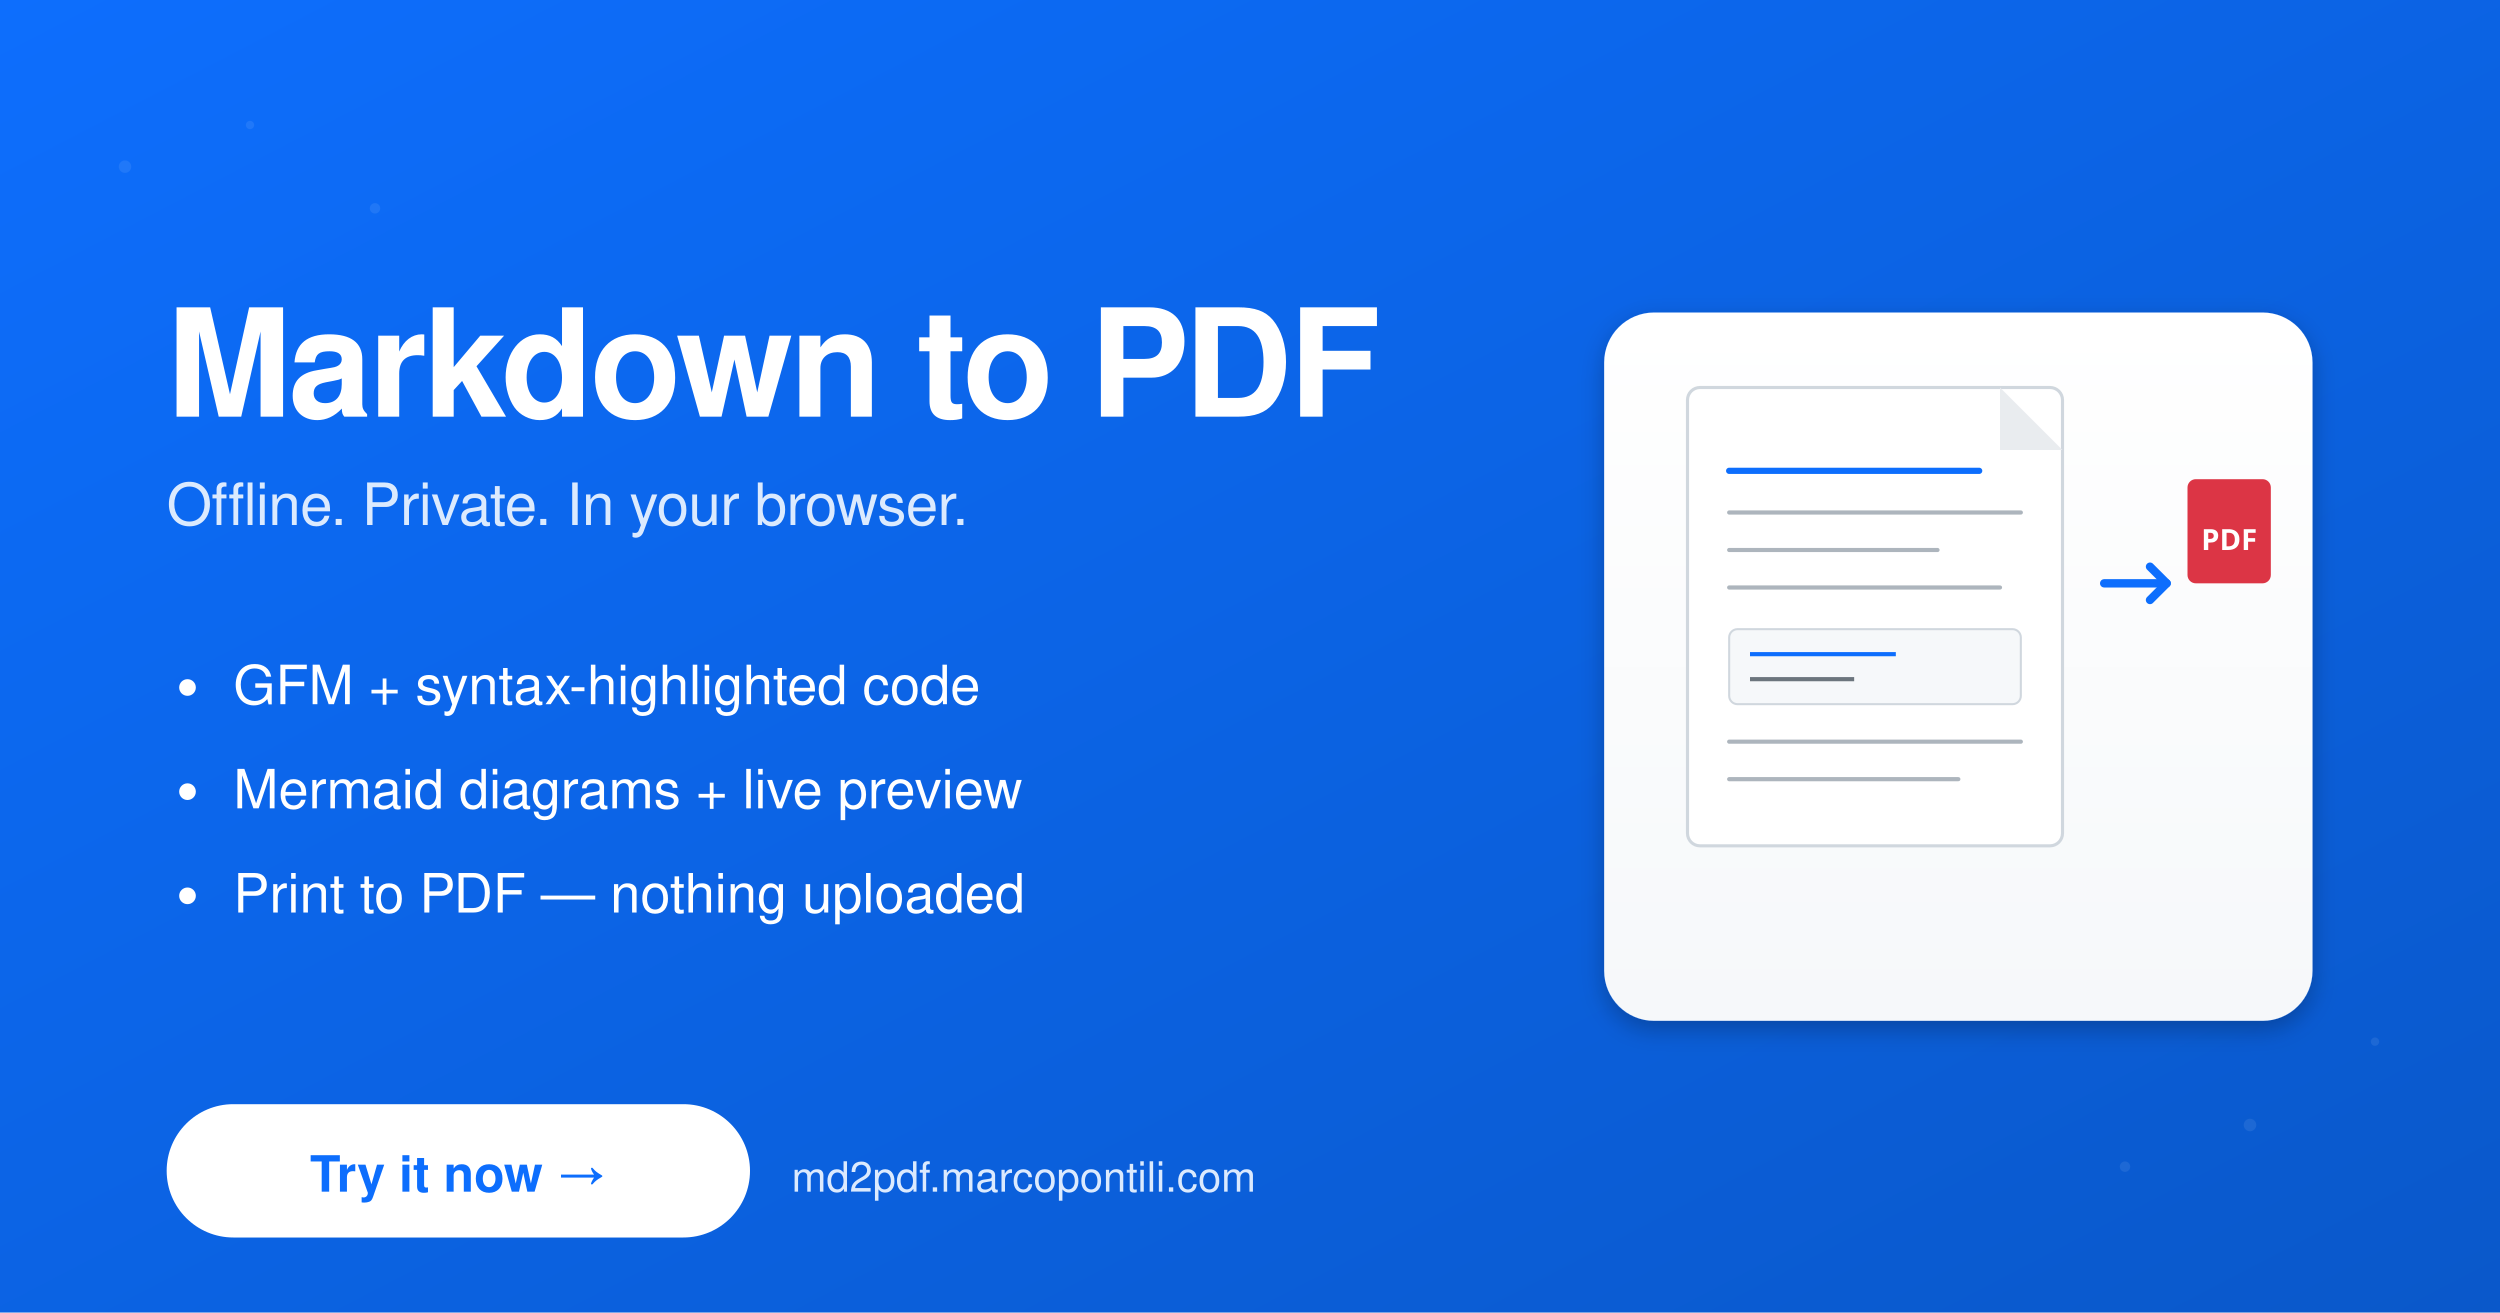
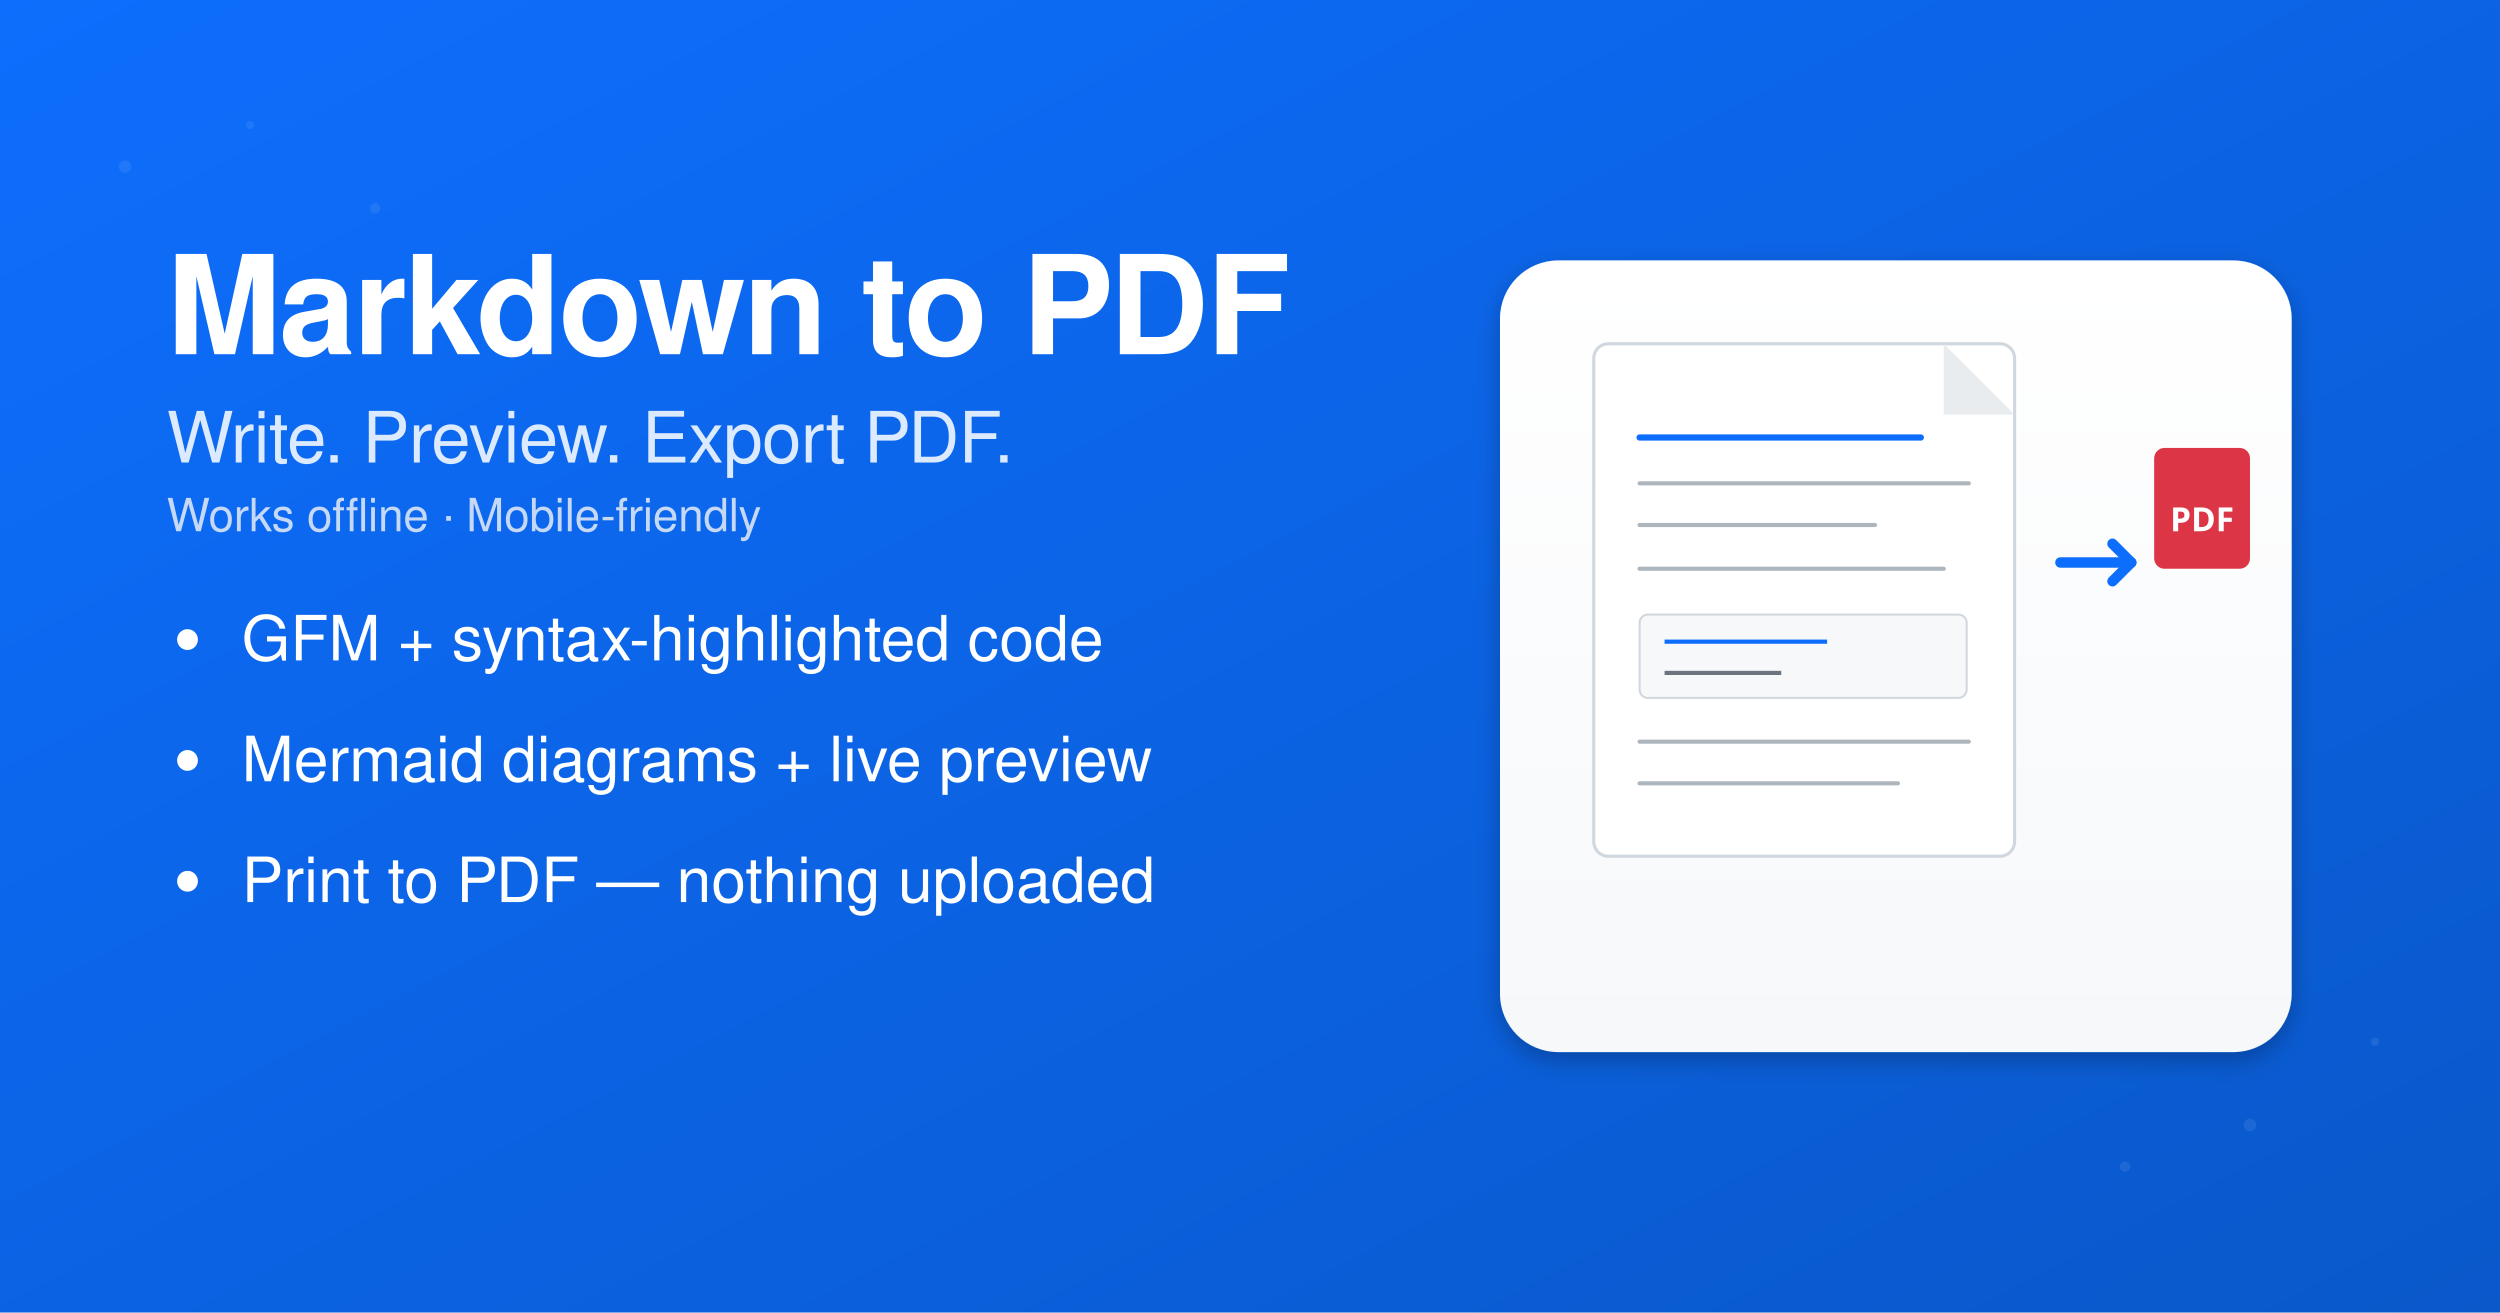
<svg xmlns="http://www.w3.org/2000/svg" width="1200" height="630" viewBox="0 0 1200 630">
  <defs>
    <linearGradient id="bg" x1="0" y1="0" x2="1" y2="1">
      <stop offset="0%" stop-color="#0d6efd" />
      <stop offset="100%" stop-color="#0a58ca" />
    </linearGradient>
    <linearGradient id="card" x1="0" y1="0" x2="0" y2="1">
      <stop offset="0%" stop-color="#ffffff" />
      <stop offset="100%" stop-color="#f6f8fa" />
    </linearGradient>
    <filter id="shadow" x="-20%" y="-20%" width="140%" height="140%">
      <feGaussianBlur in="SourceAlpha" stdDeviation="6" />
      <feOffset dx="0" dy="4" result="offsetblur" />
      <feComponentTransfer>
        <feFuncA type="linear" slope="0.25" />
      </feComponentTransfer>
      <feMerge>
        <feMergeNode />
        <feMergeNode in="SourceGraphic" />
      </feMerge>
    </filter>
  </defs>
  <rect width="1200" height="630" fill="url(#bg)" />
  <g opacity="0.08" fill="#ffffff">
    <circle cx="60" cy="80" r="3" />
    <circle cx="120" cy="60" r="2" />
    <circle cx="180" cy="100" r="2.5" />
    <circle cx="1080" cy="540" r="3" />
    <circle cx="1140" cy="500" r="2" />
    <circle cx="1020" cy="560" r="2.5" />
  </g>
  <g font-family="system-ui, -apple-system, Segoe UI, Helvetica, Arial, sans-serif">
-     <text x="80" y="200" font-size="72" font-weight="800" fill="#ffffff" letter-spacing="-1.5">
+     <text x="80" y="170" font-size="66" font-weight="700" fill="#ffffff" letter-spacing="-1">
      Markdown to PDF
    </text>
-     <text x="80" y="252" font-size="28" font-weight="500" fill="#dbeafe" letter-spacing="-0.3">
-       Offline. Private. In your browser.
+     <text x="80" y="222" font-size="34" font-weight="500" fill="#dbeafe" letter-spacing="-0.3">
+       Write. Preview. Export PDF.
    </text>
-     <g transform="translate(80, 320)">
+     <text x="80" y="255" font-size="22" font-weight="500" fill="#c5d9f7" letter-spacing="-0.1">
+       Works offline · Mobile-friendly
+     </text>
+     <g transform="translate(80, 295)">
      <g transform="translate(0, 0)">
-         <circle cx="10" cy="10" r="4" fill="#ffffff" />
-         <text x="32" y="18" font-size="26" font-weight="500" fill="#ffffff">GFM + syntax-highlighted code</text>
+         <circle cx="10" cy="12" r="5" fill="#ffffff" />
+         <text x="36" y="22" font-size="30" font-weight="500" fill="#ffffff">GFM + syntax-highlighted code</text>
      </g>
-       <g transform="translate(0, 50)">
-         <circle cx="10" cy="10" r="4" fill="#ffffff" />
-         <text x="32" y="18" font-size="26" font-weight="500" fill="#ffffff">Mermaid diagrams + live preview</text>
+       <g transform="translate(0, 58)">
+         <circle cx="10" cy="12" r="5" fill="#ffffff" />
+         <text x="36" y="22" font-size="30" font-weight="500" fill="#ffffff">Mermaid diagrams + live preview</text>
      </g>
-       <g transform="translate(0, 100)">
-         <circle cx="10" cy="10" r="4" fill="#ffffff" />
-         <text x="32" y="18" font-size="26" font-weight="500" fill="#ffffff">Print to PDF — nothing uploaded</text>
+       <g transform="translate(0, 116)">
+         <circle cx="10" cy="12" r="5" fill="#ffffff" />
+         <text x="36" y="22" font-size="30" font-weight="500" fill="#ffffff">Print to PDF — nothing uploaded</text>
      </g>
    </g>
-     <g transform="translate(80, 530)">
-       <rect x="0" y="0" width="280" height="64" rx="32" fill="#ffffff" />
-       <text x="140" y="42" font-size="24" font-weight="700" fill="#0d6efd" text-anchor="middle">
-         Try it now →
-       </text>
+   </g>
+   <g filter="url(#shadow)" transform="translate(720, 125)">
+     <rect width="380" height="380" rx="28" fill="url(#card)" />
+     <g transform="translate(45, 40)">
+       <rect width="202" height="246" rx="7" fill="#ffffff" stroke="#d0d7de" stroke-width="1.5" />
+       <path d="M 168 0 L 202 34 L 168 34 Z" fill="#e9ecef" />
+       <line x1="22" y1="45" x2="157" y2="45" stroke="#0d6efd" stroke-width="3" stroke-linecap="round" />
+       <line x1="22" y1="67" x2="180" y2="67" stroke="#adb5bd" stroke-width="2" stroke-linecap="round" />
+       <line x1="22" y1="87" x2="135" y2="87" stroke="#adb5bd" stroke-width="2" stroke-linecap="round" />
+       <line x1="22" y1="108" x2="168" y2="108" stroke="#adb5bd" stroke-width="2" stroke-linecap="round" />
+       <rect x="22" y="130" width="157" height="40" rx="4" fill="#f6f8fa" stroke="#d0d7de" />
+       <line x1="34" y1="143" x2="112" y2="143" stroke="#0d6efd" stroke-width="2" />
+       <line x1="34" y1="158" x2="90" y2="158" stroke="#6c757d" stroke-width="2" />
+       <line x1="22" y1="191" x2="180" y2="191" stroke="#adb5bd" stroke-width="2" stroke-linecap="round" />
+       <line x1="22" y1="211" x2="146" y2="211" stroke="#adb5bd" stroke-width="2" stroke-linecap="round" />
    </g>
-     <text x="380" y="572" font-size="20" font-weight="500" fill="#dbeafe">
-       md2pdf.marcopontili.com
-     </text>
-   </g>
-   <g filter="url(#shadow)" transform="translate(770, 150)">
-     <rect width="340" height="340" rx="24" fill="url(#card)" />
-     <g transform="translate(40, 36)">
-       <rect width="180" height="220" rx="6" fill="#ffffff" stroke="#d0d7de" stroke-width="1.5" />
-       <path d="M 150 0 L 180 30 L 150 30 Z" fill="#e9ecef" />
-       <line x1="20" y1="40" x2="140" y2="40" stroke="#0d6efd" stroke-width="3" stroke-linecap="round" />
-       <line x1="20" y1="60" x2="160" y2="60" stroke="#adb5bd" stroke-width="2" stroke-linecap="round" />
-       <line x1="20" y1="78" x2="120" y2="78" stroke="#adb5bd" stroke-width="2" stroke-linecap="round" />
-       <line x1="20" y1="96" x2="150" y2="96" stroke="#adb5bd" stroke-width="2" stroke-linecap="round" />
-       <rect x="20" y="116" width="140" height="36" rx="4" fill="#f6f8fa" stroke="#d0d7de" />
-       <line x1="30" y1="128" x2="100" y2="128" stroke="#0d6efd" stroke-width="2" />
-       <line x1="30" y1="140" x2="80" y2="140" stroke="#6c757d" stroke-width="2" />
-       <line x1="20" y1="170" x2="160" y2="170" stroke="#adb5bd" stroke-width="2" stroke-linecap="round" />
-       <line x1="20" y1="188" x2="130" y2="188" stroke="#adb5bd" stroke-width="2" stroke-linecap="round" />
+     <g transform="translate(269, 145)" stroke="#0d6efd" stroke-width="5" fill="none" stroke-linecap="round" stroke-linejoin="round">
+       <path d="M 0 0 L 34 0" />
+       <path d="M 25 -9 L 34 0 L 25 9" />
    </g>
-     <g transform="translate(240, 130)" stroke="#0d6efd" stroke-width="4" fill="none" stroke-linecap="round" stroke-linejoin="round">
-       <path d="M 0 0 L 30 0" />
-       <path d="M 22 -8 L 30 0 L 22 8" />
-     </g>
-     <g transform="translate(280, 80)">
-       <rect width="40" height="50" rx="4" fill="#dc3545" />
-       <text x="20" y="34" font-size="14" font-weight="800" fill="#ffffff" font-family="system-ui, sans-serif" text-anchor="middle">PDF</text>
+     <g transform="translate(314, 90)">
+       <rect width="46" height="58" rx="5" fill="#dc3545" />
+       <text x="23" y="40" font-size="16" font-weight="800" fill="#ffffff" font-family="system-ui, sans-serif" text-anchor="middle">PDF</text>
    </g>
  </g>
</svg>
